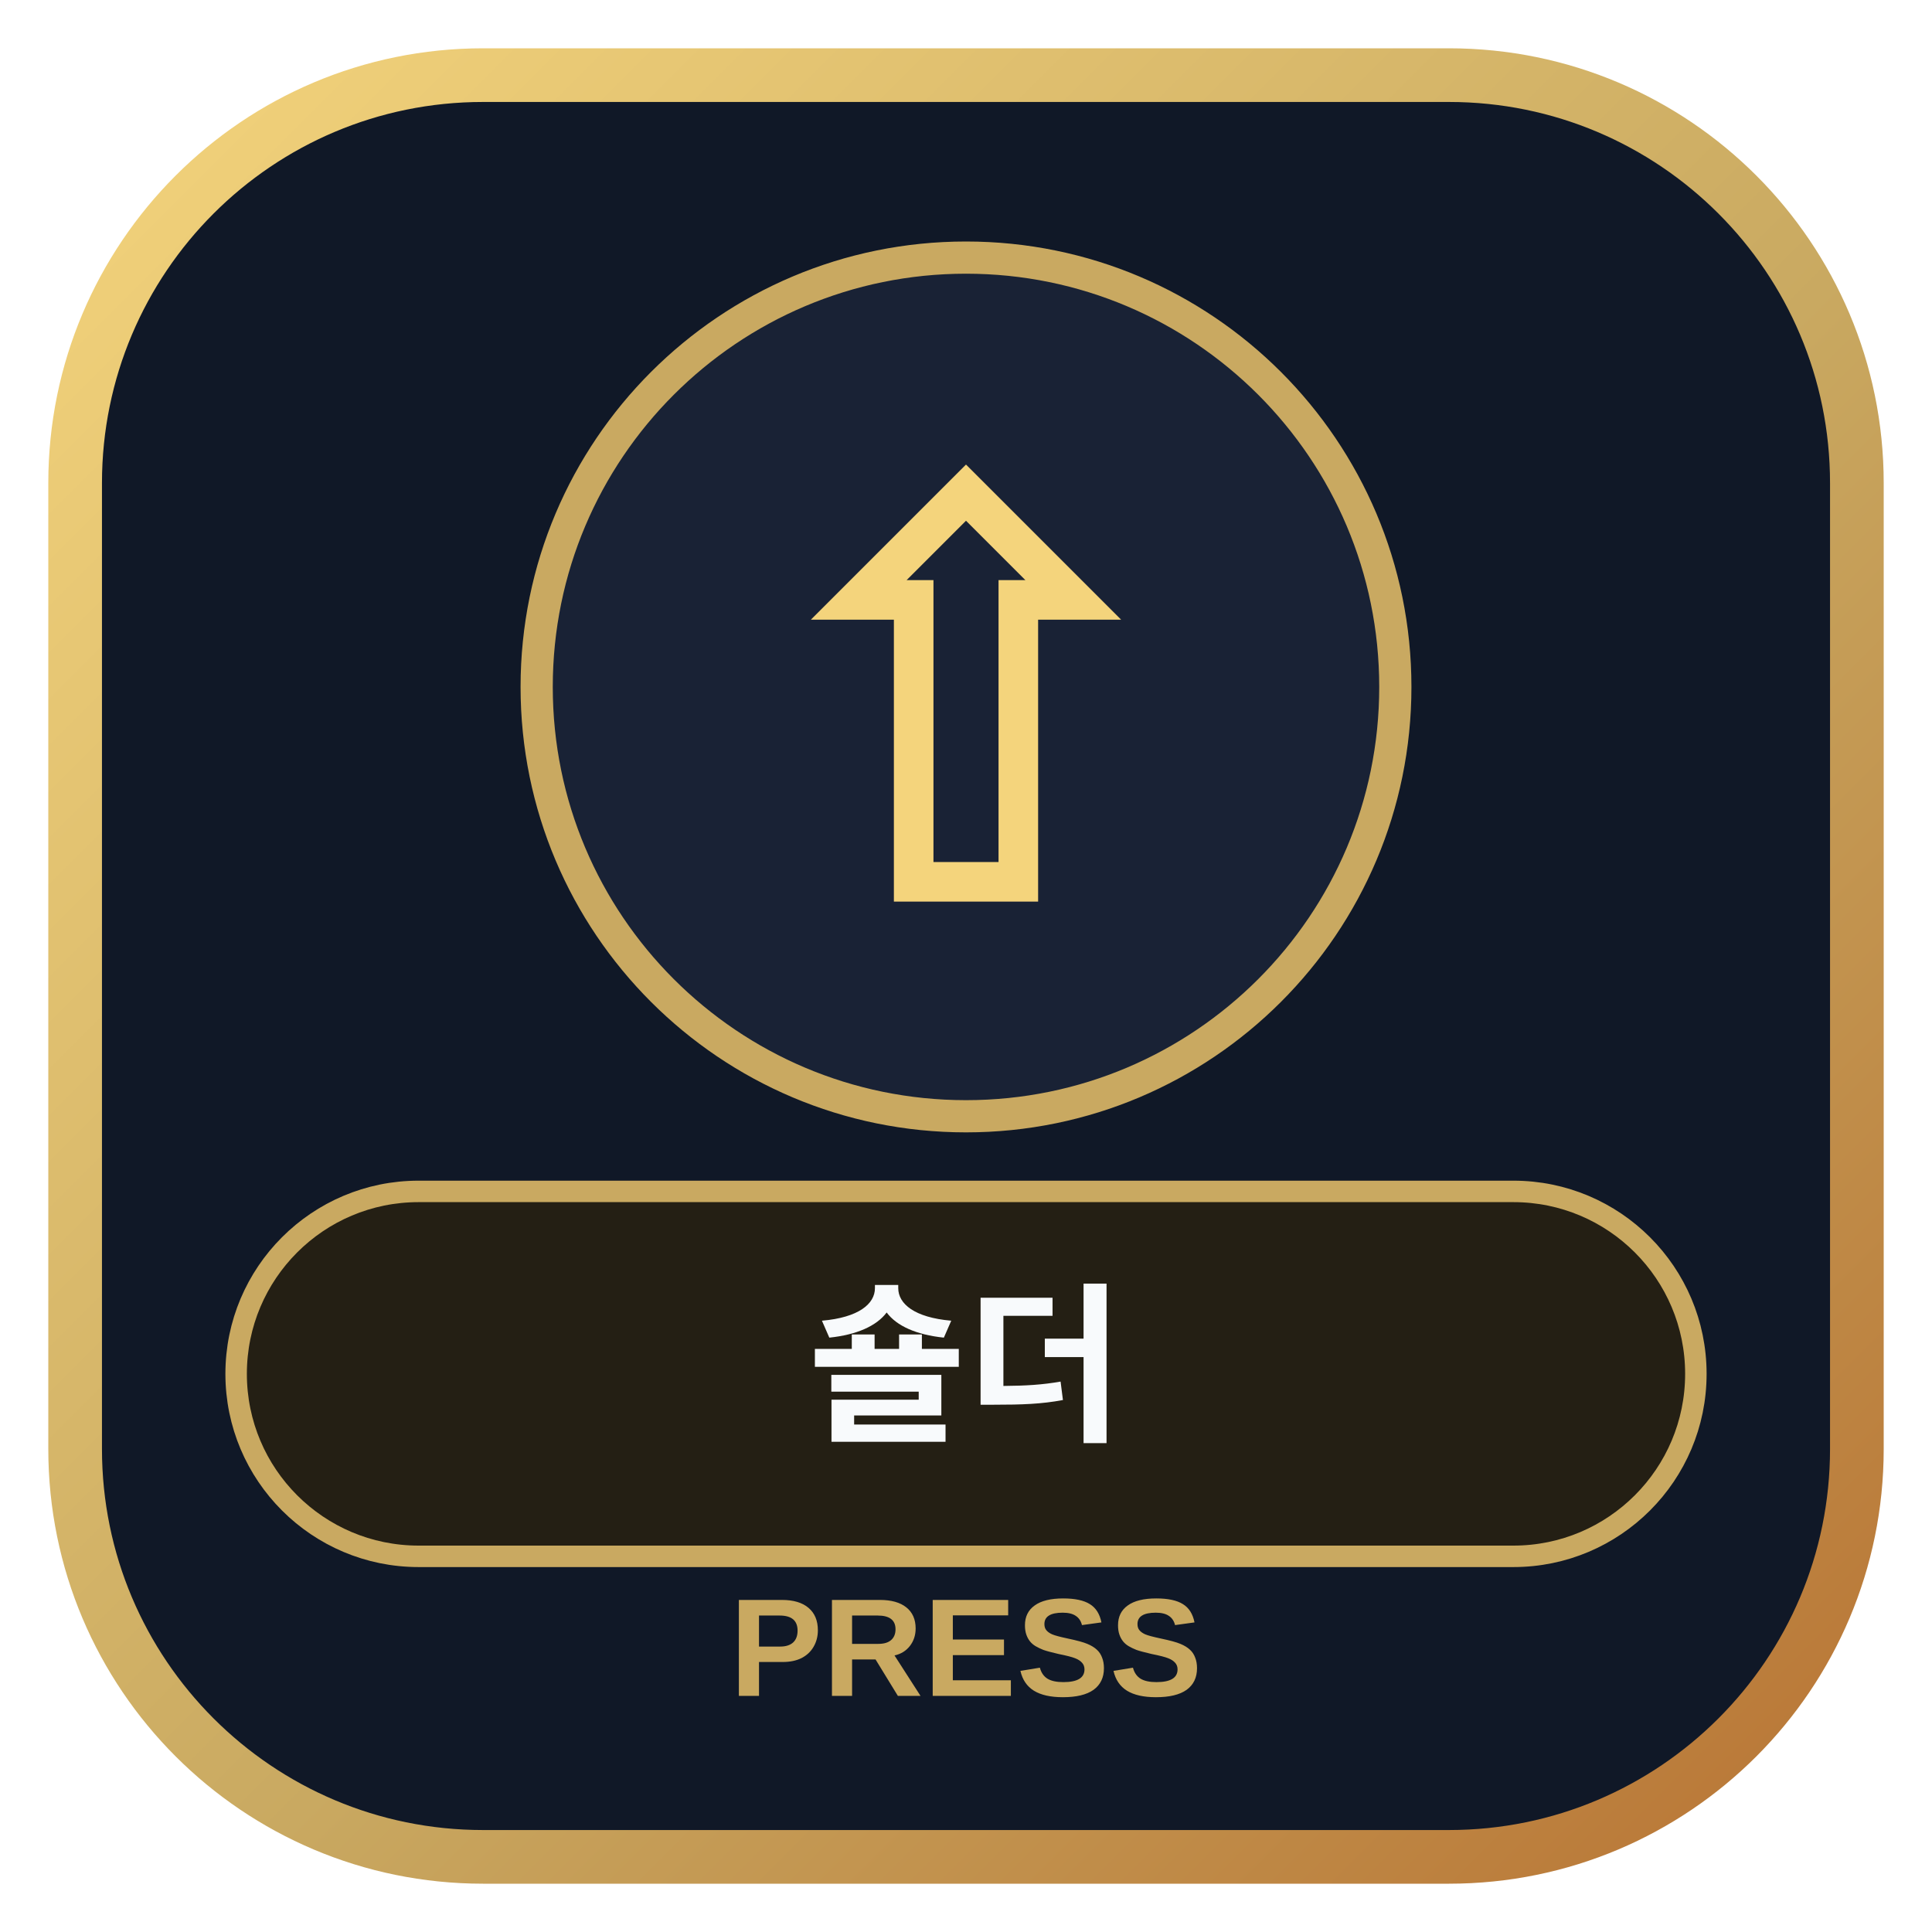
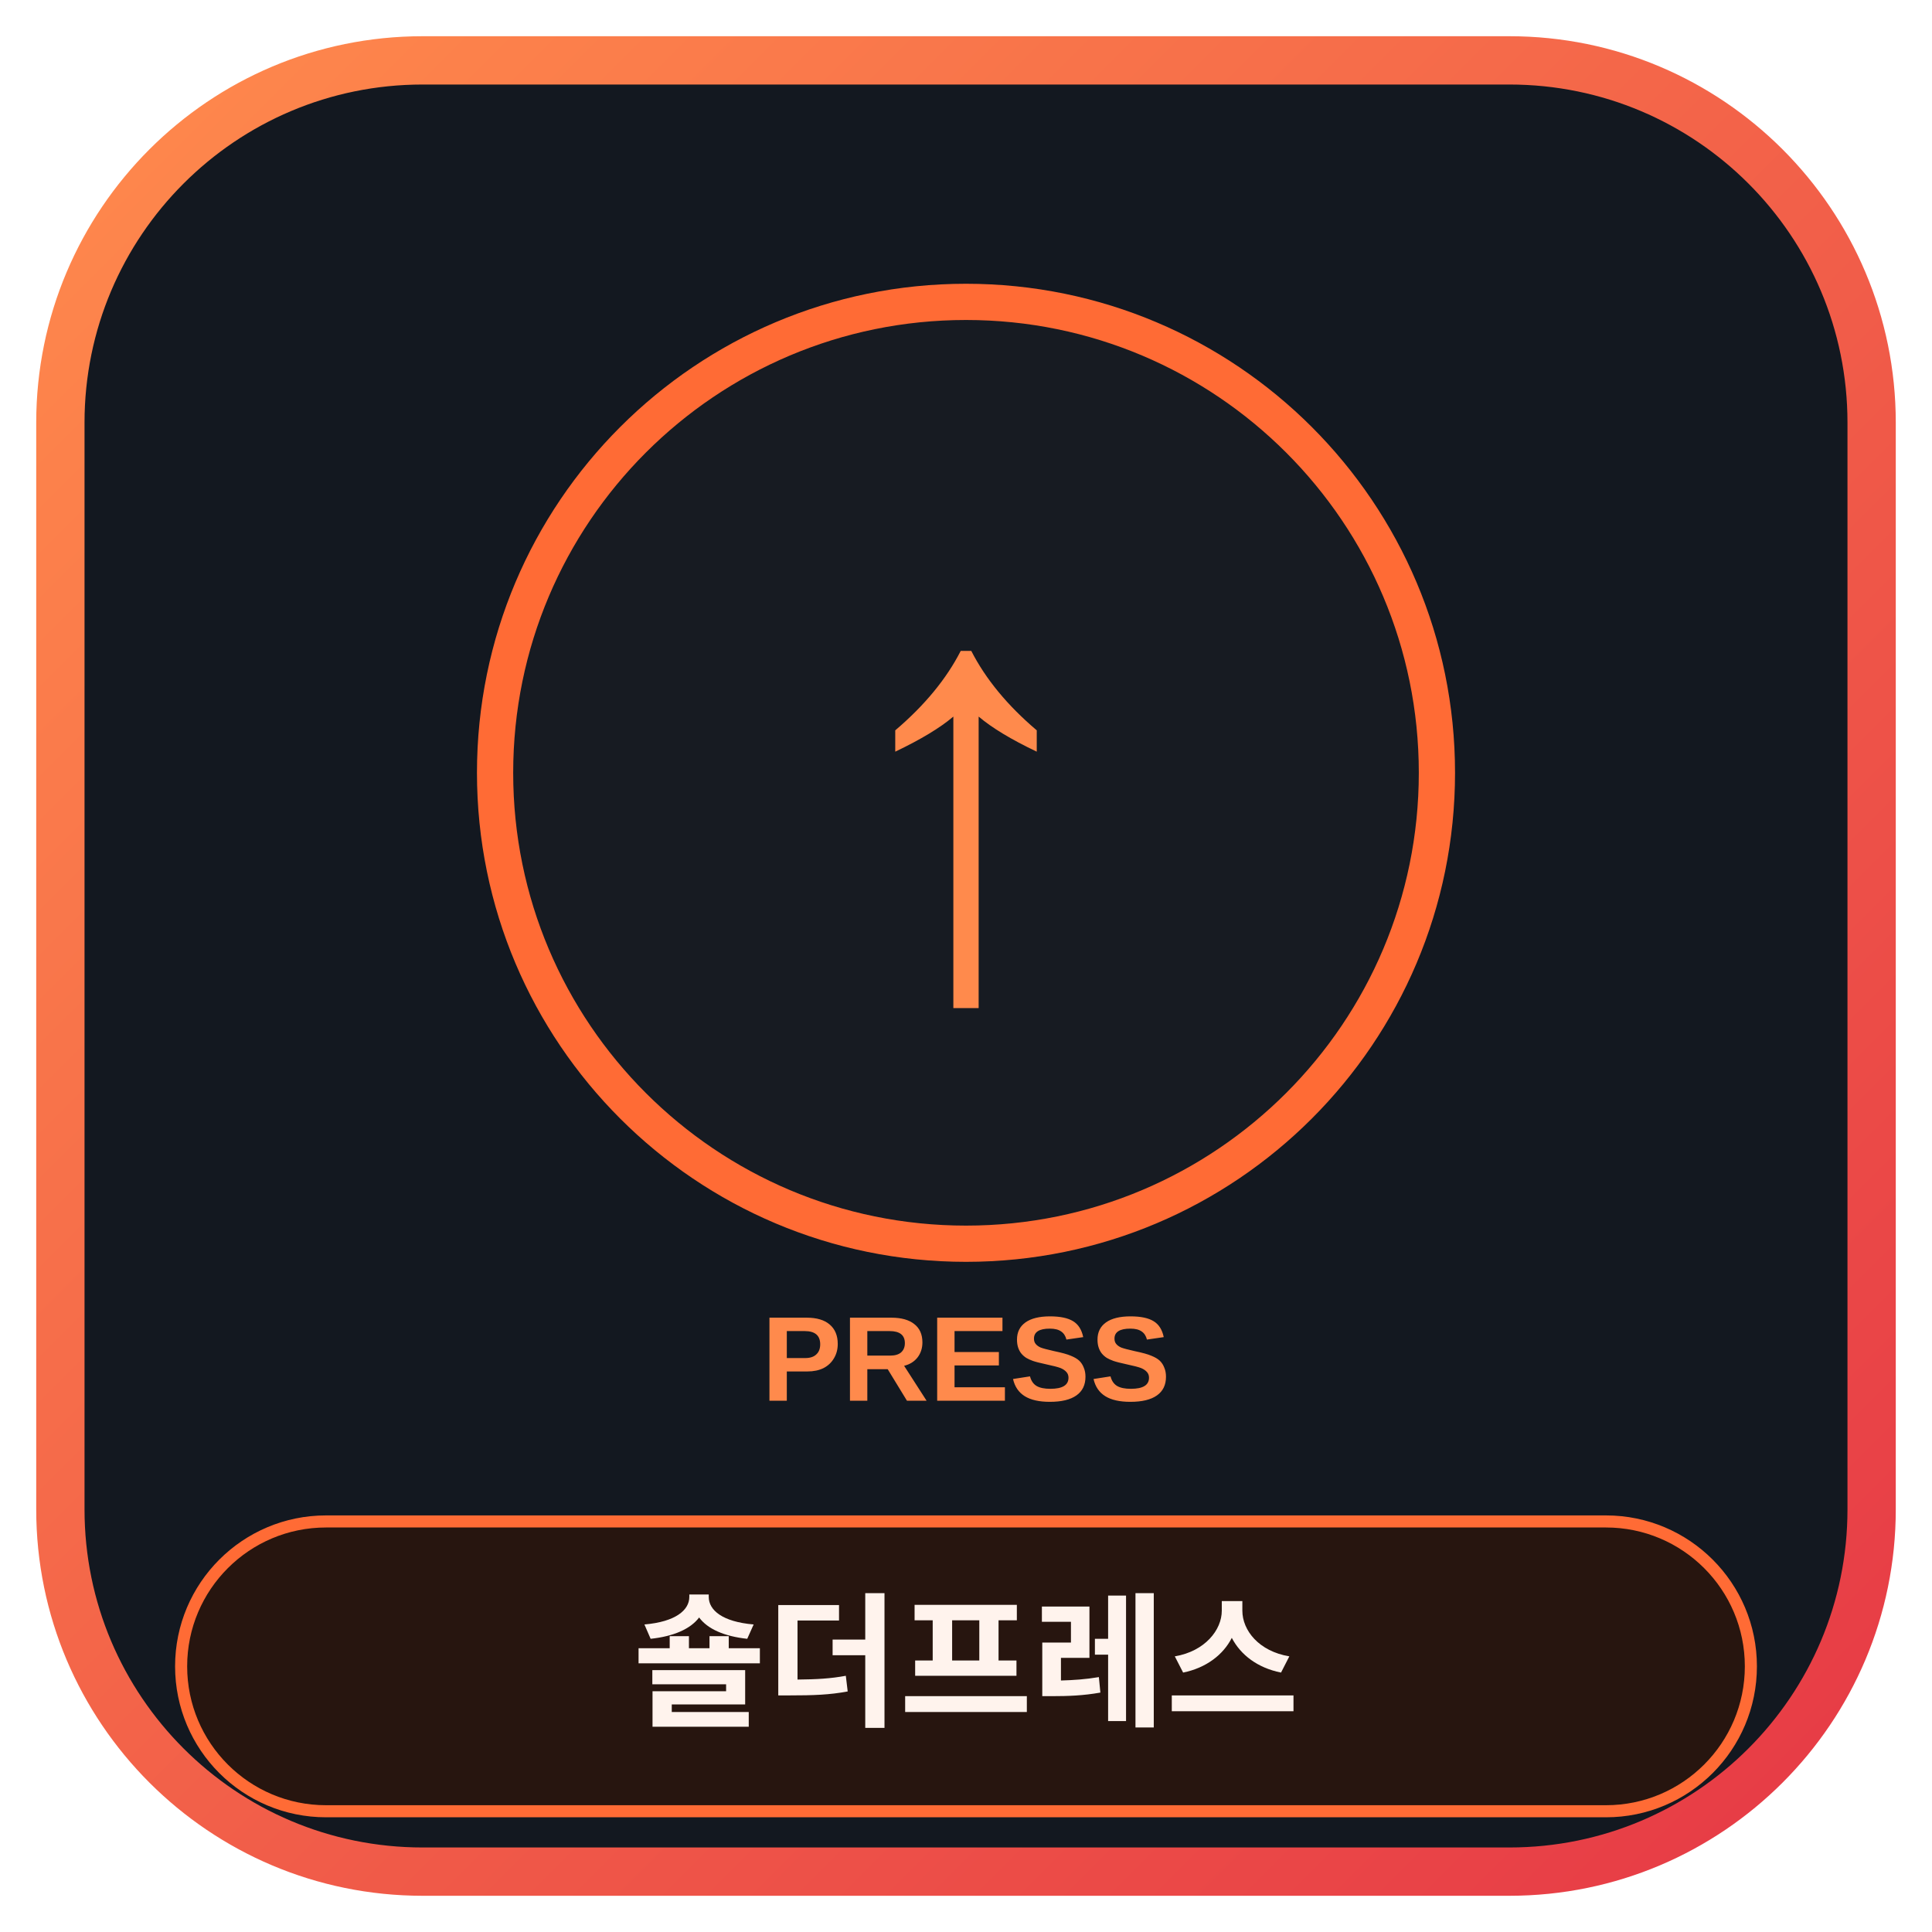
- <svg xmlns="http://www.w3.org/2000/svg" viewBox="0 0 180 180" role="img" aria-label="숄더">
+ <svg xmlns="http://www.w3.org/2000/svg" viewBox="0 0 160 160" role="img" aria-label="숄더프레스">
  <defs>
-     <linearGradient id="gold" x1="0" x2="1" y1="0" y2="1">
-       <stop offset="0" stop-color="#F4D47C" />
-       <stop offset=".55" stop-color="#C9A961" />
-       <stop offset="1" stop-color="#B87333" />
+     <linearGradient id="g" x1="0" y1="0" x2="1" y2="1">
+       <stop stop-color="#FF8A4C" />
+       <stop offset="1" stop-color="#E63946" />
    </linearGradient>
  </defs>
-   <rect x="7" y="7" width="166" height="166" rx="38" fill="#101827" stroke="url(#gold)" stroke-width="5" />
-   <circle cx="90" cy="64" r="40" fill="#192235" stroke="#C9A961" stroke-width="3" />
-   <text x="90" y="84" text-anchor="middle" fill="#F4D47C" font-size="54" font-family="Arial" font-weight="900">⇧</text>
-   <rect x="22" y="111" width="136" height="34" rx="17" fill="#241f14" stroke="#C9A961" stroke-width="2" />
-   <text x="90" y="133" text-anchor="middle" fill="#F8FAFC" font-size="16" font-family="Arial" font-weight="900">숄더</text>
-   <text x="90" y="158" text-anchor="middle" fill="#C9A961" font-size="13" font-family="Arial" font-weight="900">PRESS</text>
+   <rect x="5" y="5" width="150" height="150" rx="30" fill="#131820" stroke="url(#g)" stroke-width="4" />
+   <circle cx="80" cy="64" r="39" fill="#171B22" stroke="#FF6B35" stroke-width="3" />
+   <text x="80" y="82" text-anchor="middle" fill="#FF8A4C" font-size="50" font-family="Arial,sans-serif" font-weight="900">↑</text>
+   <rect x="15" y="126" width="130" height="24" rx="12" fill="#27150F" stroke="#FF6B35" />
+   <text x="80" y="142" text-anchor="middle" fill="#FFF3ED" font-size="12" font-family="Arial,sans-serif" font-weight="800">숄더프레스</text>
+   <text x="80" y="116" text-anchor="middle" fill="#FF8A4C" font-size="10" font-family="Arial,sans-serif" font-weight="800">PRESS</text>
</svg>
